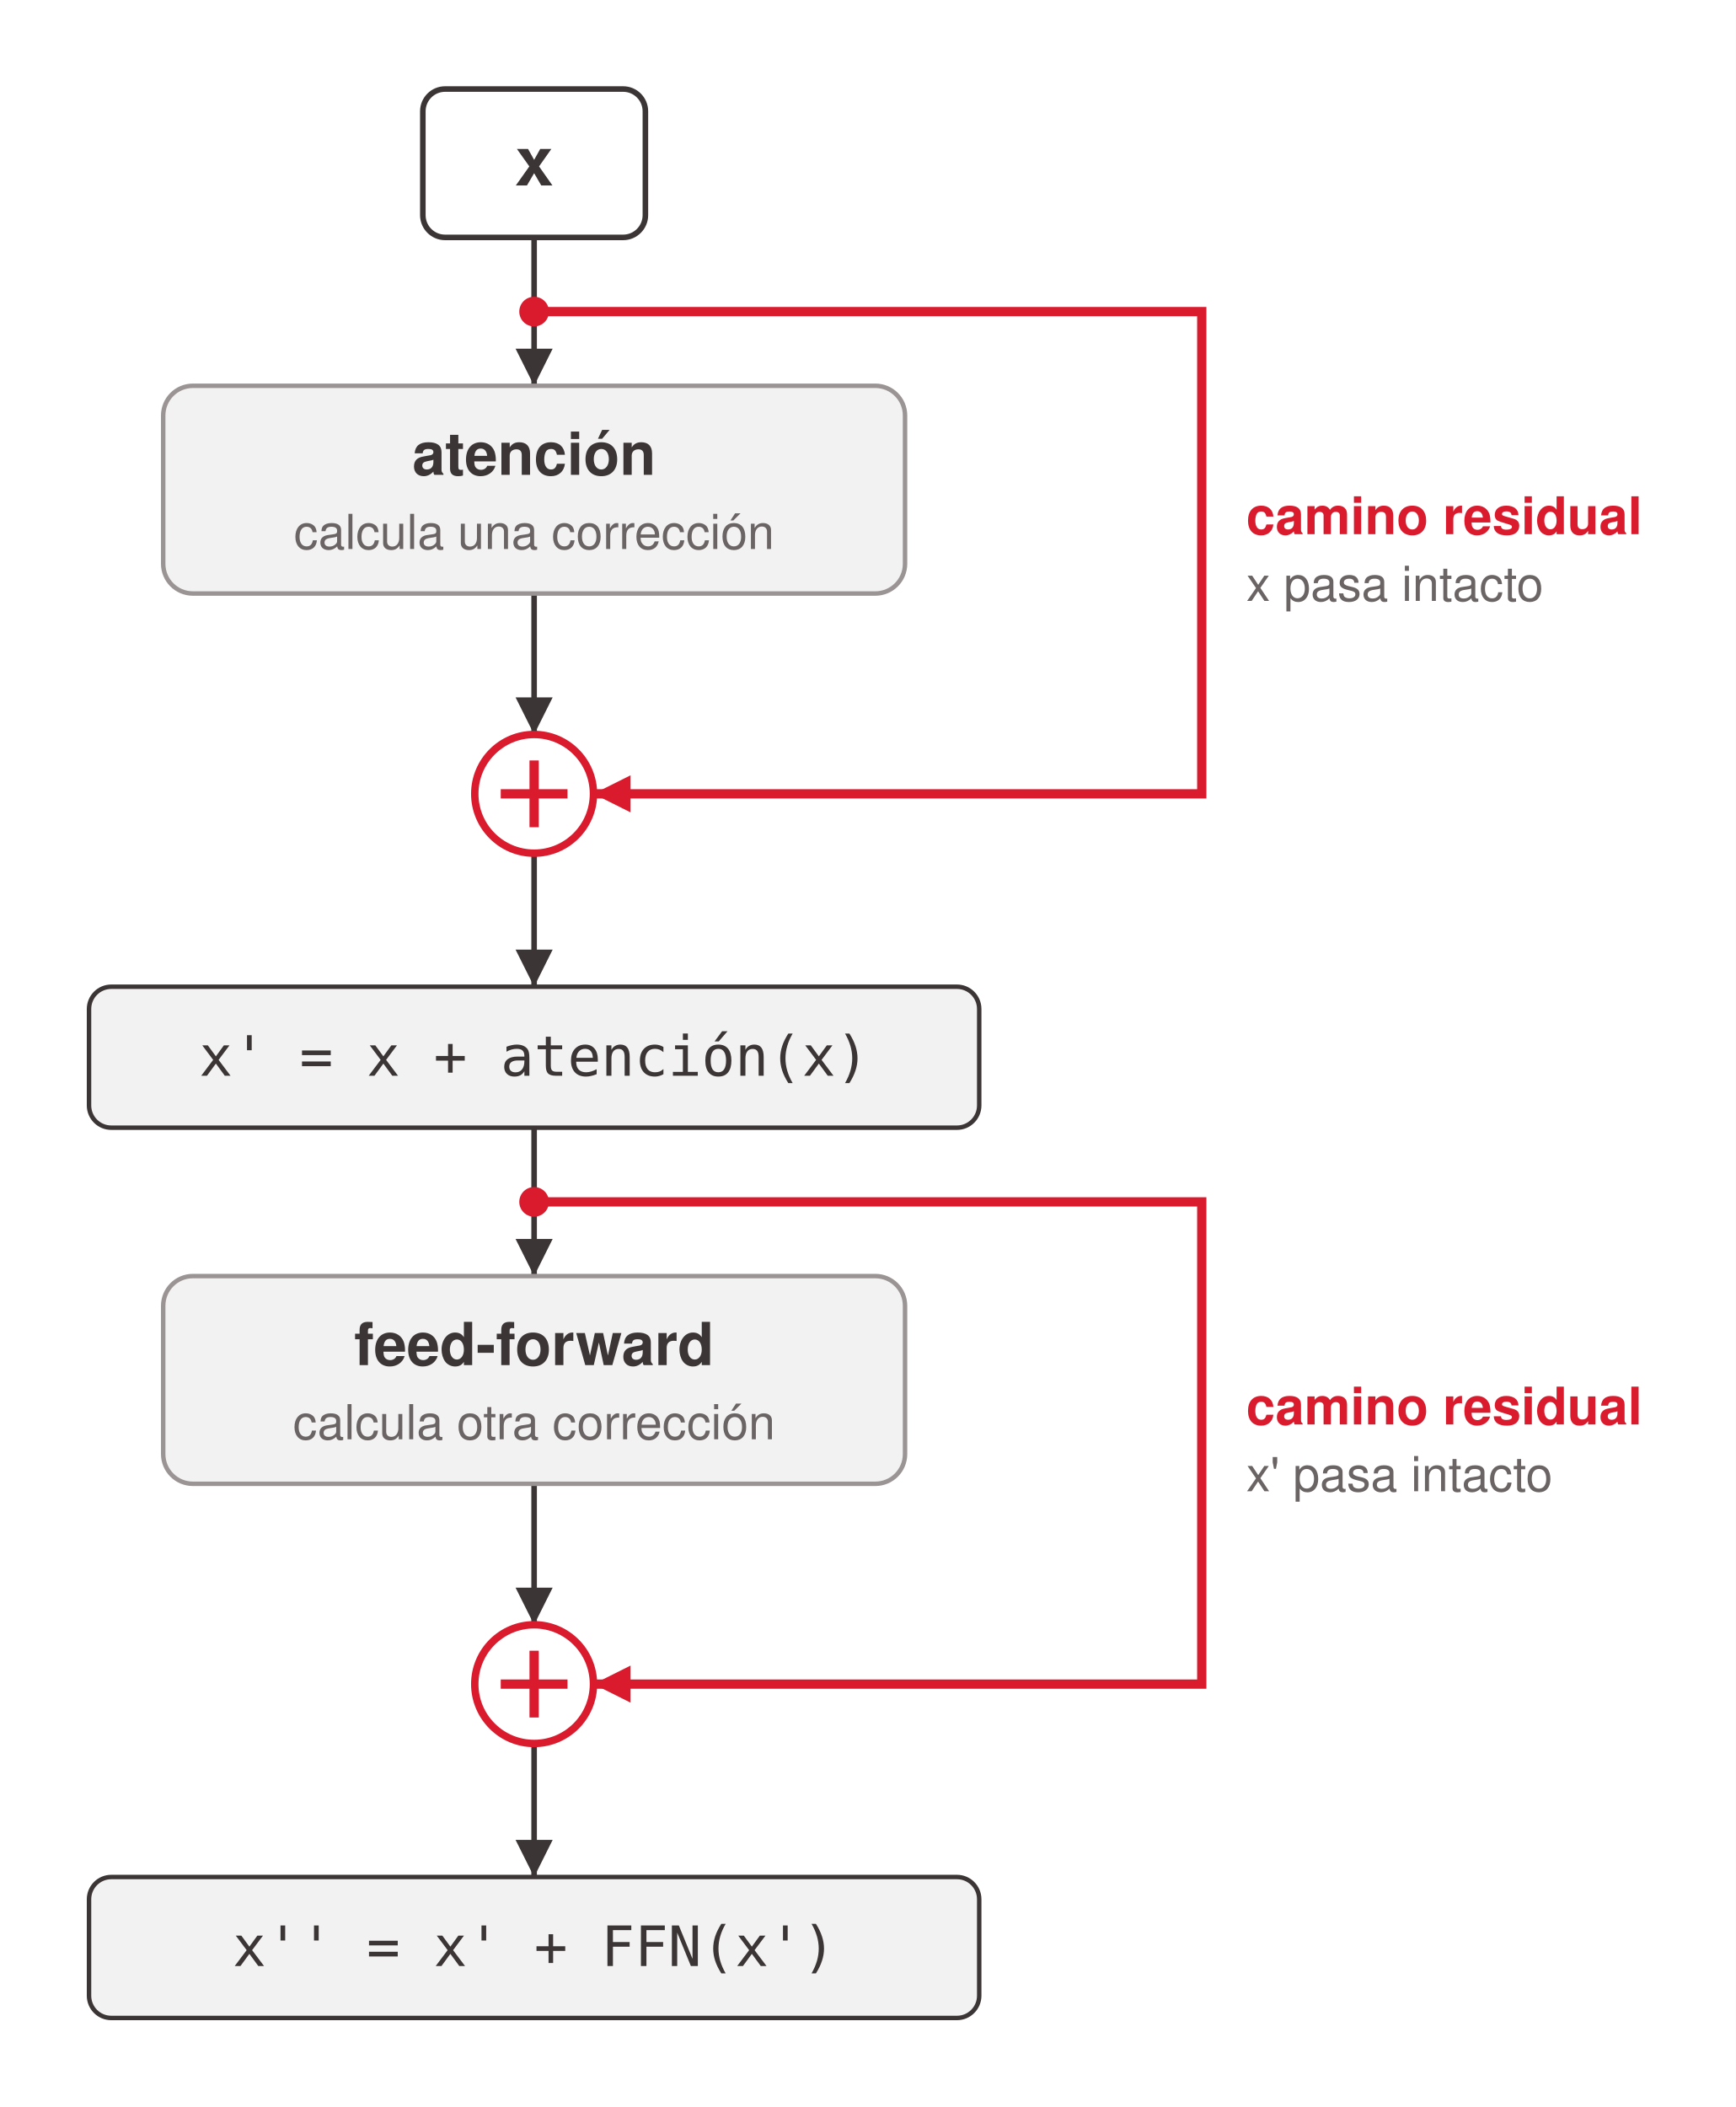
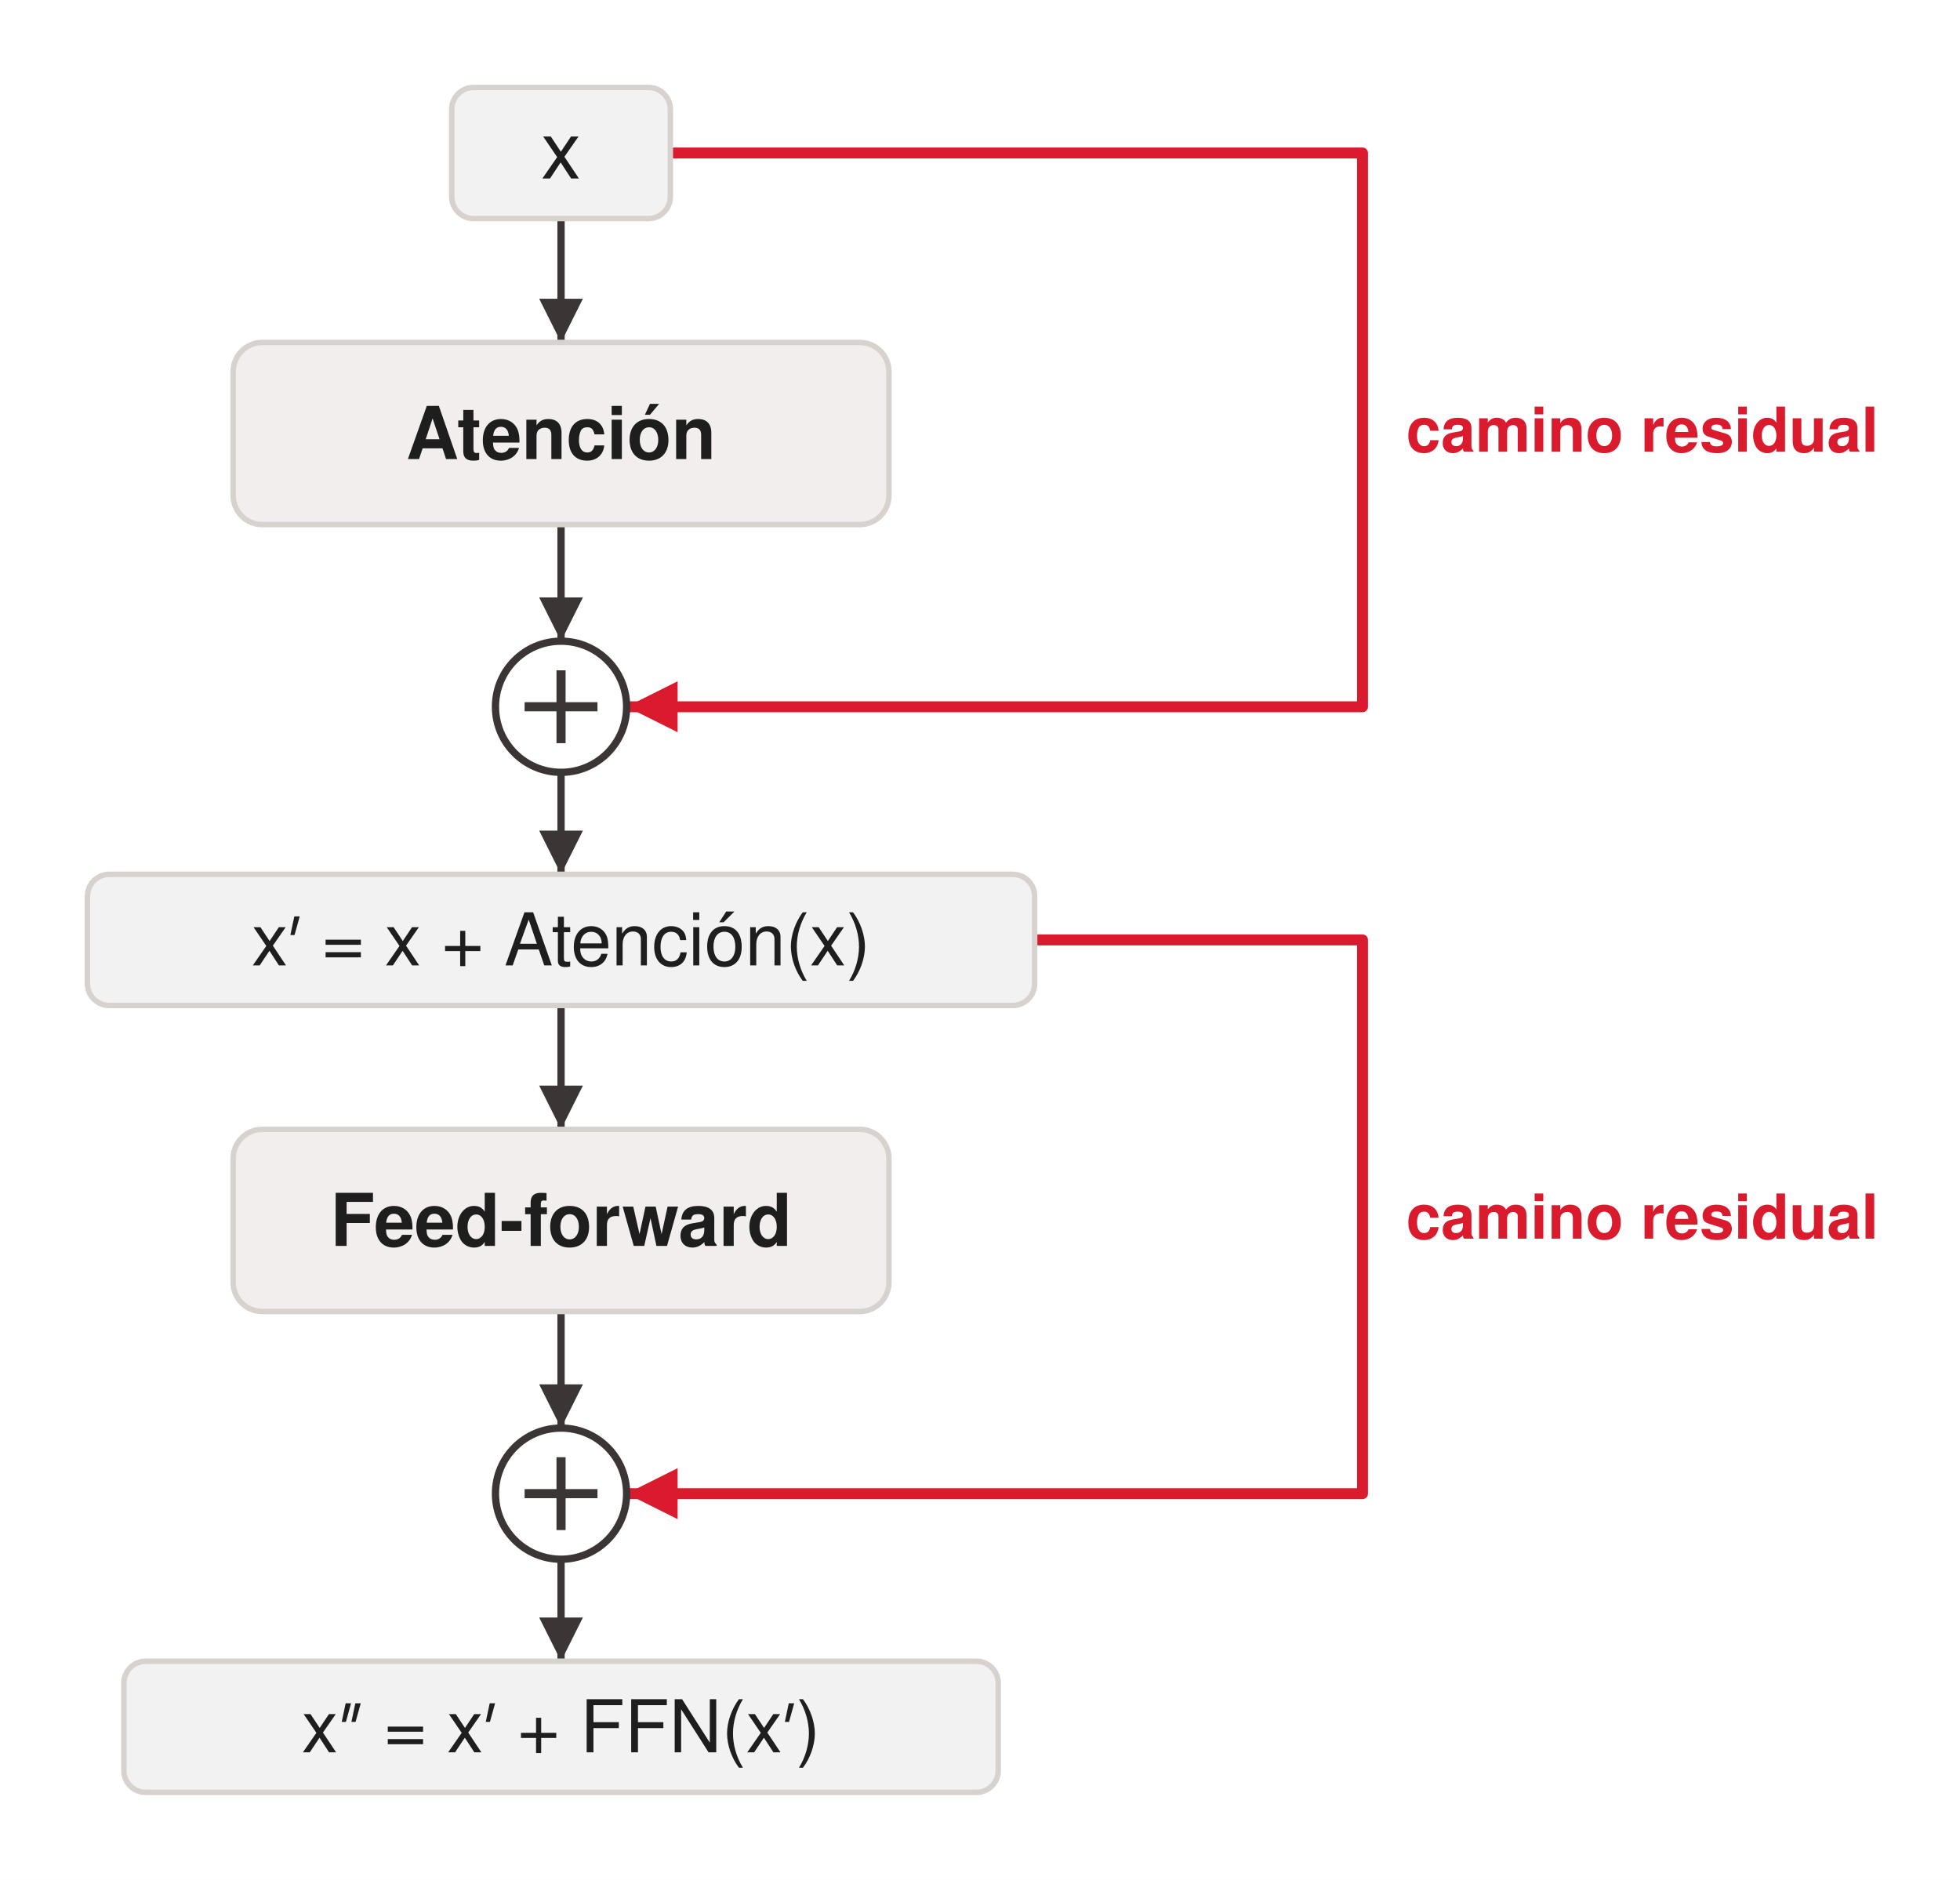
- <svg xmlns="http://www.w3.org/2000/svg" viewBox="0 0 468 568" font-family="Helvetica, Arial, sans-serif" font-size="14" fill="#3B3535">
+ <svg xmlns="http://www.w3.org/2000/svg" viewBox="66 -4 538 516" font-family="Helvetica, Arial, sans-serif" fill="#3B3535">
  <defs>
-     <marker id="ah" markerUnits="userSpaceOnUse" markerWidth="10" markerHeight="10" refX="10" refY="5" orient="auto">
-       <path d="M0,0 L10,5 L0,10 z" fill="#3B3535" />
+     <marker id="ah" markerUnits="userSpaceOnUse" markerWidth="12" markerHeight="12" refX="12" refY="6" orient="auto">
+       <path d="M0,0 L12,6 L0,12 z" fill="#3B3535" />
    </marker>
-     <marker id="ahr" markerUnits="userSpaceOnUse" markerWidth="10" markerHeight="10" refX="10" refY="5" orient="auto">
-       <path d="M0,0 L10,5 L0,10 z" fill="#DA1B2E" />
+     <marker id="ahr" markerUnits="userSpaceOnUse" markerWidth="14" markerHeight="14" refX="14" refY="7" orient="auto">
+       <path d="M0,0 L14,7 L0,14 z" fill="#DA1B2E" />
    </marker>
  </defs>
-   <rect x="0" y="0" width="468" height="568" fill="#ffffff" />
-   <g transform="translate(-56,4)">
-     <g stroke="#DA1B2E" stroke-width="2.5" fill="none">
-       <path d="M200,80 H380 V210 H216" marker-end="url(#ahr)" />
-       <path d="M200,320 H380 V450 H216" marker-end="url(#ahr)" />
-     </g>
-     <g stroke="#3B3535" stroke-width="1.5" fill="none">
-       <line x1="200" y1="60" x2="200" y2="100" marker-end="url(#ah)" />
-       <line x1="200" y1="156" x2="200" y2="194" marker-end="url(#ah)" />
-       <line x1="200" y1="226" x2="200" y2="262" marker-end="url(#ah)" />
-       <line x1="200" y1="300" x2="200" y2="340" marker-end="url(#ah)" />
-       <line x1="200" y1="396" x2="200" y2="434" marker-end="url(#ah)" />
-       <line x1="200" y1="466" x2="200" y2="502" marker-end="url(#ah)" />
-     </g>
-     <circle cx="200" cy="80" r="4" fill="#DA1B2E" />
-     <circle cx="200" cy="320" r="4" fill="#DA1B2E" />
-     <rect x="170" y="20" width="60" height="40" rx="6" fill="#ffffff" stroke="#3B3535" stroke-width="1.5" />
-     <text x="200" y="46" text-anchor="middle" font-weight="bold" font-size="18" font-family="'DejaVu Sans Mono', monospace">x</text>
-     <g fill="#f2f2f2" stroke="#9a9494" stroke-width="1.2">
-       <rect x="100" y="100" width="200" height="56" rx="8" />
-       <rect x="100" y="340" width="200" height="56" rx="8" />
-     </g>
-     <g text-anchor="middle">
-       <text x="200" y="124" font-weight="bold" font-size="16">atención</text>
-       <text x="200" y="144" font-size="13" fill="#6b6464">calcula una corrección</text>
-       <text x="200" y="364" font-weight="bold" font-size="16">feed-forward</text>
-       <text x="200" y="384" font-size="13" fill="#6b6464">calcula otra corrección</text>
-     </g>
-     <g fill="#ffffff" stroke="#DA1B2E" stroke-width="2">
-       <circle cx="200" cy="210" r="16" />
-       <circle cx="200" cy="450" r="16" />
-     </g>
-     <g stroke="#DA1B2E" stroke-width="2.5">
-       <line x1="191" y1="210" x2="209" y2="210" />
-       <line x1="200" y1="201" x2="200" y2="219" />
-       <line x1="191" y1="450" x2="209" y2="450" />
-       <line x1="200" y1="441" x2="200" y2="459" />
-     </g>
-     <g fill="#f2f2f2" stroke="#3B3535" stroke-width="1.2">
-       <rect x="80" y="262" width="240" height="38" rx="6" />
-       <rect x="80" y="502" width="240" height="38" rx="6" />
-     </g>
-     <g text-anchor="middle" font-family="'DejaVu Sans Mono', monospace" font-size="15">
-       <text x="200" y="286">x' = x + atención(x)</text>
-       <text x="200" y="526">x'' = x' + FFN(x')</text>
-     </g>
-     <g font-size="14">
-       <text x="392" y="140" font-weight="bold" fill="#DA1B2E">camino residual</text>
-       <text x="392" y="158" font-size="13" fill="#6b6464">x pasa intacto</text>
-       <text x="392" y="380" font-weight="bold" fill="#DA1B2E">camino residual</text>
-       <text x="392" y="398" font-size="13" fill="#6b6464">x' pasa intacto</text>
-     </g>
+   <rect x="66" y="-4" width="538" height="516" fill="#FFFFFF" />
+   <g fill="none" stroke-width="3" stroke-linejoin="round" stroke="#DA1B2E">
+     <path d="M250,38 H440 V190 H238" marker-end="url(#ahr)" />
+     <path d="M350,254 H440 V406 H238" marker-end="url(#ahr)" />
+   </g>
+   <g stroke="#3B3535" stroke-width="2" marker-end="url(#ah)">
+     <line x1="220" y1="56" x2="220" y2="90" />
+     <line x1="220" y1="140" x2="220" y2="172" />
+     <line x1="220" y1="208" x2="220" y2="236" />
+     <line x1="220" y1="272" x2="220" y2="306" />
+     <line x1="220" y1="356" x2="220" y2="388" />
+     <line x1="220" y1="424" x2="220" y2="452" />
+   </g>
+   <g stroke="#D8D2CE" stroke-width="1.5">
+     <rect x="190" y="20" width="60" height="36" rx="6" fill="#F2F2F2" />
+     <rect x="90" y="236" width="260" height="36" rx="6" fill="#F2F2F2" />
+     <rect x="100" y="452" width="240" height="36" rx="6" fill="#F2F2F2" />
+     <rect x="130" y="90" width="180" height="50" rx="8" fill="#F2EEEE" />
+     <rect x="130" y="306" width="180" height="50" rx="8" fill="#F2EEEE" />
+   </g>
+   <g fill="#FFFFFF" stroke="#3B3535" stroke-width="2">
+     <circle cx="220" cy="190" r="18" />
+     <circle cx="220" cy="406" r="18" />
+   </g>
+   <g stroke="#3B3535" stroke-width="2.5">
+     <path d="M210,190 H230 M220,180 V200" />
+     <path d="M210,406 H230 M220,396 V416" />
+   </g>
+   <g font-size="20" text-anchor="middle" fill="#1F1E1E">
+     <text x="220" y="45" font-size="22">x</text>
+     <text x="220" y="261">x′ = x + Atención(x)</text>
+     <text x="220" y="477">x″ = x′ + FFN(x′)</text>
+   </g>
+   <g font-size="20" font-weight="bold" text-anchor="middle" fill="#1F1E1E">
+     <text x="220" y="122">Atención</text>
+     <text x="220" y="338">Feed-forward</text>
+   </g>
+   <g font-size="17" fill="#DA1B2E" font-weight="bold">
+     <text x="452" y="120">camino residual</text>
+     <text x="452" y="336">camino residual</text>
  </g>
</svg>
